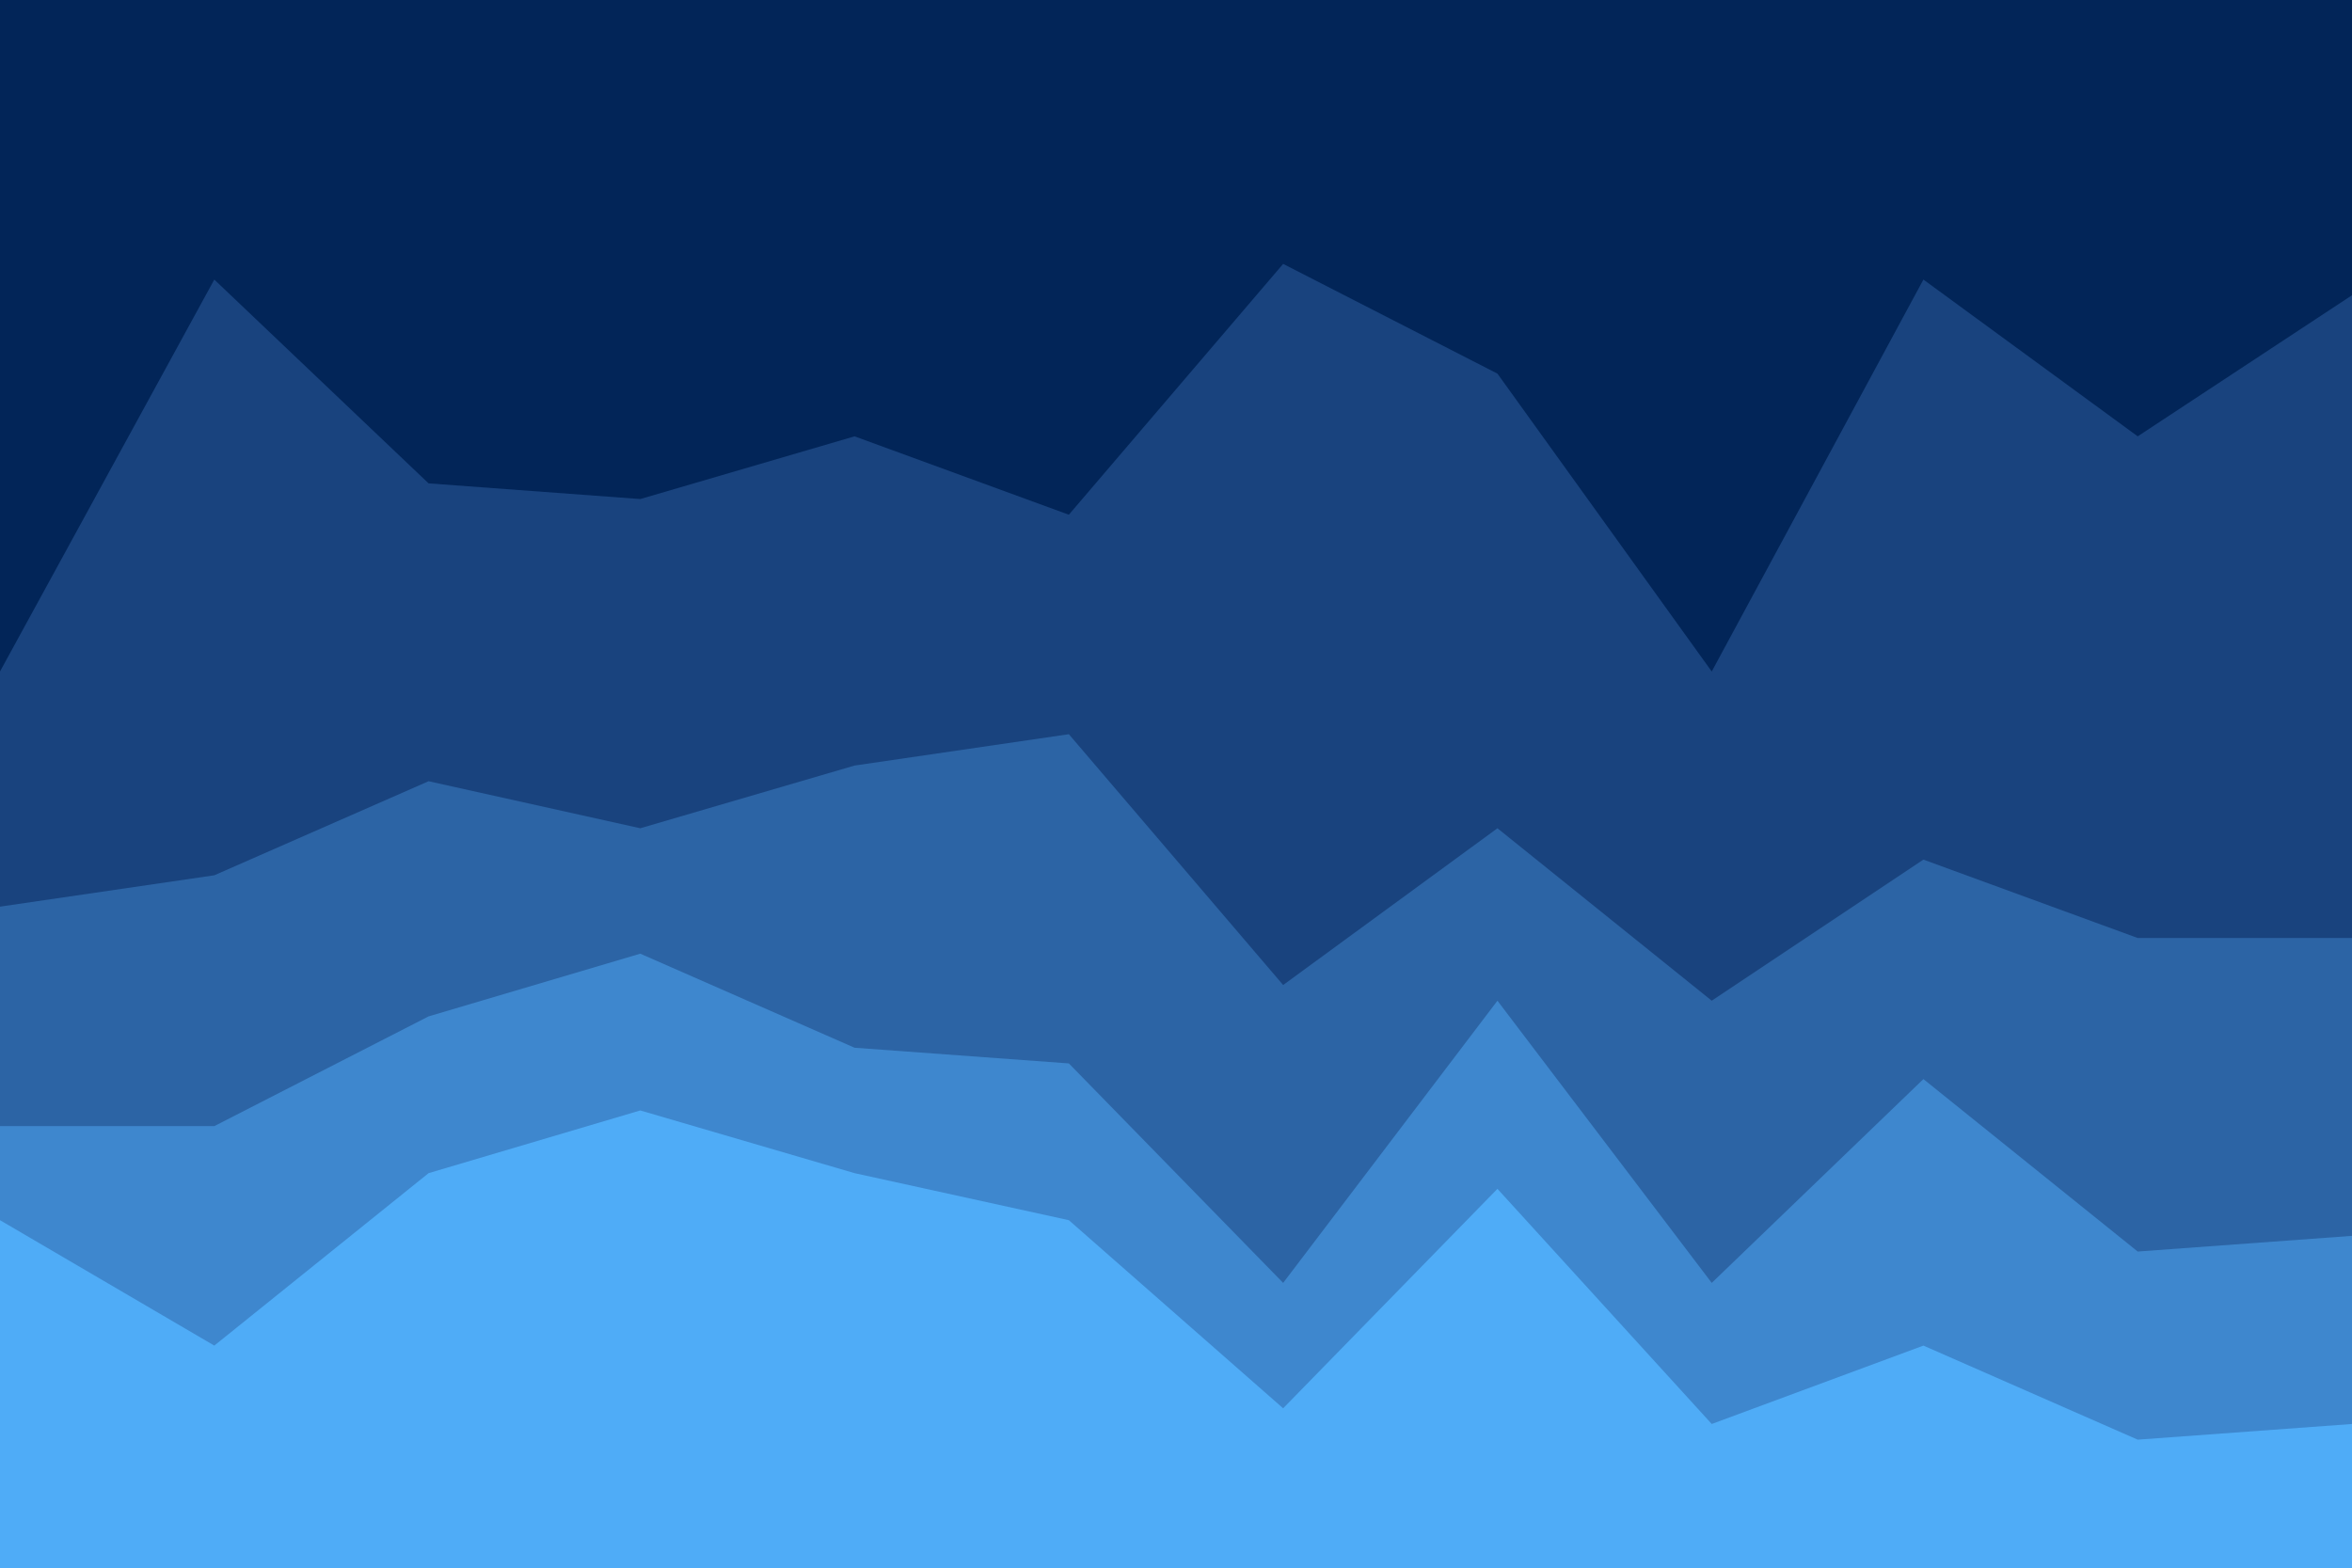
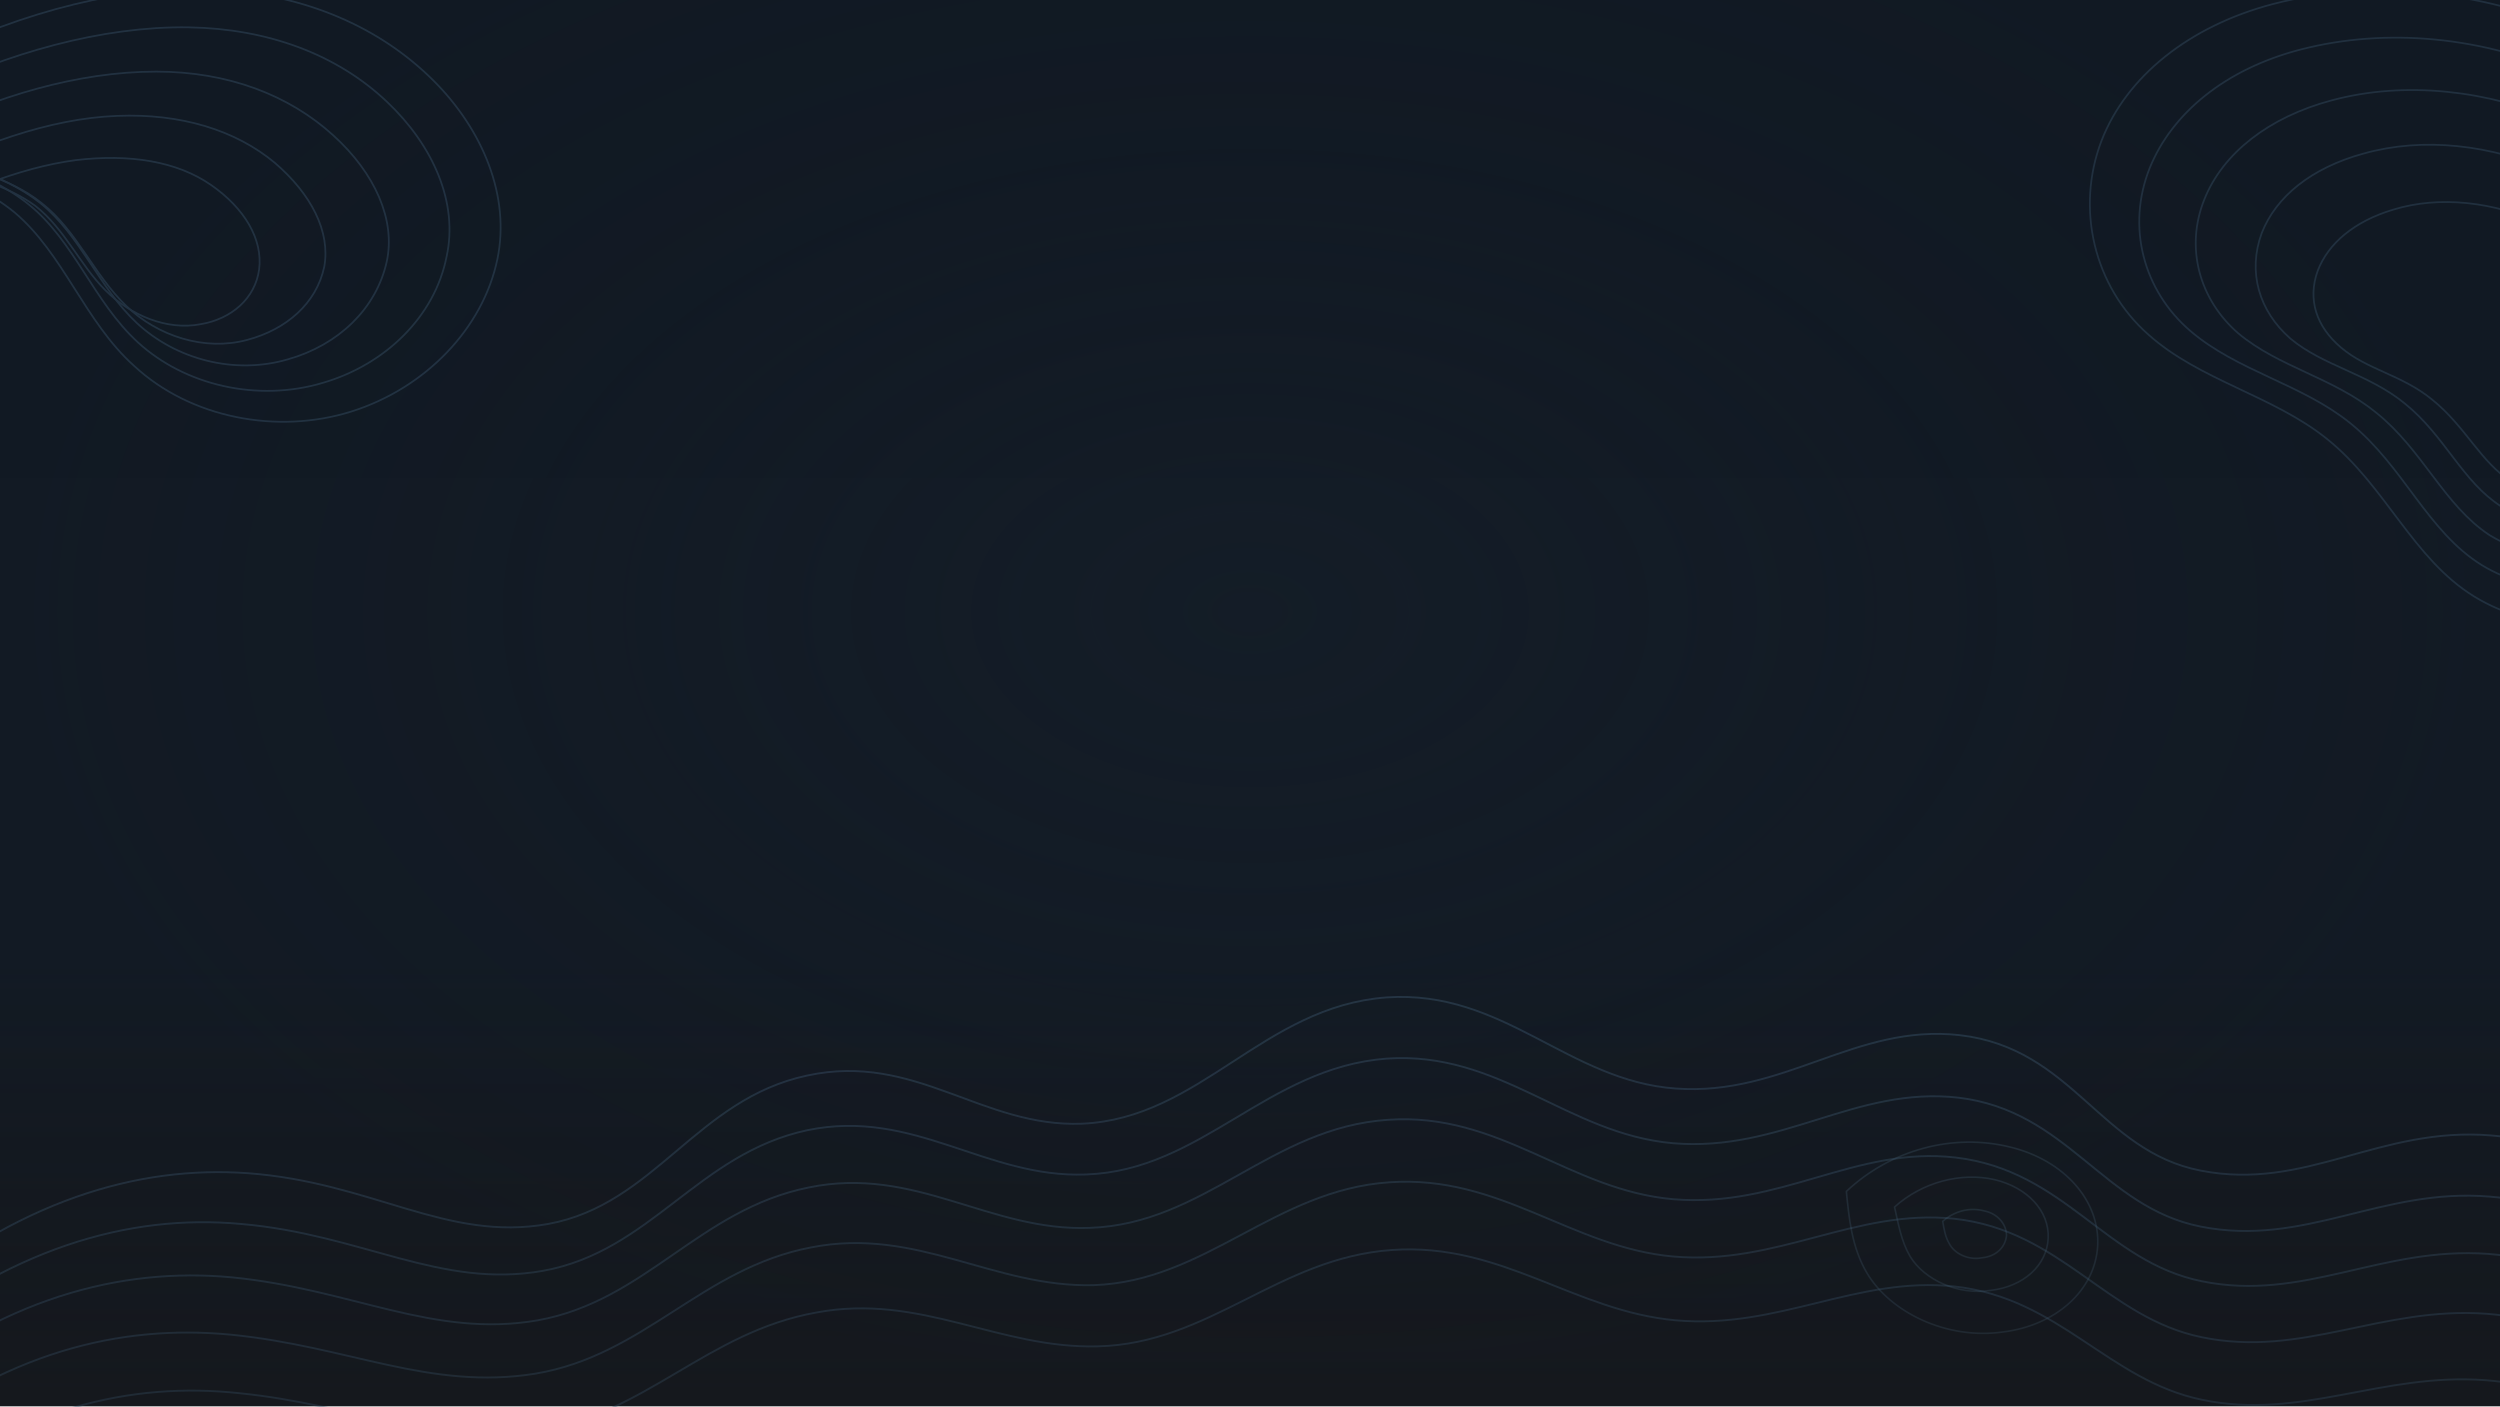
- <svg xmlns="http://www.w3.org/2000/svg" id="visual" viewBox="0 0 900 600" width="900" height="600" version="1.1">
-   <path d="M0 259L82 109L164 187L245 193L327 169L409 199L491 103L573 145L655 259L736 109L818 169L900 115L900 0L818 0L736 0L655 0L573 0L491 0L409 0L327 0L245 0L164 0L82 0L0 0Z" fill="#022558" />
-   <path d="M0 349L82 337L164 301L245 319L327 295L409 283L491 379L573 319L655 385L736 331L818 361L900 361L900 113L818 167L736 107L655 257L573 143L491 101L409 197L327 167L245 191L164 185L82 107L0 257Z" fill="#19437e" />
-   <path d="M0 433L82 433L164 391L245 367L327 403L409 409L491 493L573 385L655 493L736 415L818 481L900 475L900 359L818 359L736 329L655 383L573 317L491 377L409 281L327 293L245 317L164 299L82 335L0 347Z" fill="#2c64a5" />
-   <path d="M0 469L82 517L164 451L245 427L327 451L409 469L491 541L573 457L655 547L736 517L818 553L900 547L900 473L818 479L736 413L655 491L573 383L491 491L409 407L327 401L245 365L164 389L82 431L0 431Z" fill="#3e87ce" />
-   <path d="M0 601L82 601L164 601L245 601L327 601L409 601L491 601L573 601L655 601L736 601L818 601L900 601L900 545L818 551L736 515L655 545L573 455L491 539L409 467L327 449L245 425L164 449L82 515L0 467Z" fill="#4facf7" />
+ <svg xmlns="http://www.w3.org/2000/svg" width="1920" height="1080" viewBox="0 0 1920 1080" fill="none">
+   <defs>
+     <linearGradient id="base" x1="0" y1="0" x2="0" y2="1080" gradientUnits="userSpaceOnUse">
+       <stop stop-color="#111923" />
+       <stop offset="0.68" stop-color="#121A24" />
+       <stop offset="1" stop-color="#15181D" />
+     </linearGradient>
+     <radialGradient id="centerQuiet" cx="0" cy="0" r="1" gradientTransform="translate(960 470) rotate(90) scale(620 980)" gradientUnits="userSpaceOnUse">
+       <stop stop-color="#17212C" stop-opacity="0.34" />
+       <stop offset="0.62" stop-color="#17212C" stop-opacity="0.08" />
+       <stop offset="1" stop-color="#17212C" stop-opacity="0" />
+     </radialGradient>
+     <linearGradient id="bottomFade" x1="960" y1="730" x2="960" y2="1080" gradientUnits="userSpaceOnUse">
+       <stop stop-color="#15181D" stop-opacity="0" />
+       <stop offset="1" stop-color="#15181D" />
+     </linearGradient>
+     <filter id="soften" x="-10%" y="-10%" width="120%" height="120%">
+       <feGaussianBlur stdDeviation="0.3" />
+     </filter>
+   </defs>
+   <rect width="1920" height="1080" fill="url(#base)" />
+   <rect width="1920" height="1080" fill="url(#centerQuiet)" />
+   <g stroke="#42627C" stroke-width="1.35" stroke-linecap="round" stroke-linejoin="round" opacity="0.34" filter="url(#soften)">
+     <path d="M-54 44C18 9 96-12 167-8C235-4 292 21 333 62C371 100 392 151 382 199C371 252 327 298 270 316C213 334 146 321 103 281C65 247 49 195 11 163C-27 132-75 126-111 105" />
+     <path d="M-58 72C5 41 78 20 145 21C206 22 259 42 297 78C333 112 352 156 343 197C334 243 296 280 248 294C198 309 142 296 106 263C72 232 57 185 22 157C-14 128-58 123-94 101" />
+     <path d="M-61 103C-4 74 60 55 120 55C175 55 222 73 256 104C288 133 304 169 297 201C289 237 260 265 221 276C180 288 135 276 105 248C76 221 62 181 31 156C1 132-38 126-73 105" />
+     <path d="M-67 137C-18 112 37 91 90 89C139 87 181 100 211 125C239 149 254 178 249 205C243 233 220 253 190 261C157 270 121 258 97 235C72 211 59 177 32 156C6 135-28 130-62 113" />
+     <path d="M-75 171C-33 149 13 129 58 123C100 118 136 124 162 142C188 160 202 184 199 207C196 229 178 245 154 249C128 254 100 242 81 223C61 203 50 176 27 158C5 142-22 136-54 124" />
+   </g>
+   <g stroke="#42627C" stroke-width="1.35" stroke-linecap="round" stroke-linejoin="round" opacity="0.32" filter="url(#soften)">
+     <path d="M1978 24C1903-8 1819-16 1746 3C1681 20 1633 59 1614 108C1594 160 1608 220 1650 257C1689 292 1746 304 1787 337C1832 373 1853 429 1900 458C1947 487 2011 486 2058 461" />
+     <path d="M1974 58C1907 28 1833 21 1767 38C1709 53 1668 87 1651 129C1633 174 1646 223 1682 254C1718 285 1768 295 1805 325C1846 358 1864 408 1906 434C1947 459 2003 458 2046 437" />
+     <path d="M1968 94C1911 69 1847 62 1791 77C1742 90 1707 118 1693 153C1678 190 1689 230 1719 256C1750 282 1792 290 1825 317C1861 346 1877 388 1912 411C1948 433 1995 432 2034 414" />
+     <path d="M1961 132C1913 111 1861 105 1815 118C1775 129 1748 151 1737 179C1726 209 1735 239 1759 260C1784 281 1819 287 1847 310C1878 335 1891 370 1921 389C1951 408 1989 407 2022 393" />
+     <path d="M1953 172C1915 155 1874 150 1838 161C1808 170 1788 187 1780 208C1772 230 1779 251 1798 267C1818 284 1845 288 1868 307C1894 328 1905 355 1929 370C1954 385 1984 384 2010 373" />
+   </g>
+   <g stroke="#42627C" stroke-width="1.45" stroke-linecap="round" stroke-linejoin="round" opacity="0.38" filter="url(#soften)">
+     <path d="M-82 1003C13 922 106 895 190 901C286 908 343 954 421 940C503 925 535 844 620 826C703 808 754 866 831 863C922 859 970 773 1065 766C1155 760 1204 830 1287 836C1370 842 1425 786 1505 795C1592 805 1613 884 1690 899C1771 915 1827 865 1913 872C1988 878 2037 920 2073 964" />
+     <path d="M-88 1038C5 959 99 932 185 940C278 948 338 990 417 976C500 961 536 886 620 868C702 851 757 905 834 902C923 899 973 820 1065 813C1152 807 1204 871 1285 878C1368 885 1425 834 1504 843C1588 853 1615 927 1690 942C1770 958 1829 912 1912 919C1987 925 2036 965 2074 1007" />
+     <path d="M-91 1074C0 997 93 973 178 981C270 990 333 1028 413 1014C496 999 537 929 621 912C703 895 760 946 837 943C925 940 976 866 1066 860C1152 854 1205 914 1285 921C1367 928 1425 880 1502 889C1586 899 1617 969 1691 984C1769 1000 1829 957 1911 963C1986 969 2036 1008 2074 1049" />
+     <path d="M-88 1113C3 1038 93 1017 177 1025C268 1034 330 1068 411 1055C495 1041 539 974 623 958C704 942 763 989 840 987C926 984 979 914 1067 908C1152 902 1207 958 1285 965C1365 972 1425 928 1501 936C1583 945 1618 1012 1691 1027C1768 1043 1829 1003 1910 1009C1984 1015 2034 1052 2073 1091" />
+     <path d="M-78 1153C13 1081 101 1061 184 1070C273 1079 333 1111 413 1099C496 1086 543 1023 627 1008C707 993 767 1036 843 1034C929 1032 982 966 1069 960C1153 954 1209 1007 1287 1014C1366 1021 1426 980 1501 988C1582 997 1619 1060 1691 1075C1767 1091 1829 1054 1909 1060C1983 1066 2033 1100 2072 1138" />
+   </g>
+   <g stroke="#52728C" stroke-width="1.25" stroke-linecap="round" stroke-linejoin="round" opacity="0.26">
+     <path d="M1418 915C1452 883 1500 870 1544 881C1585 891 1613 922 1611 957C1609 991 1579 1018 1538 1023C1495 1029 1452 1008 1434 978C1422 958 1420 935 1418 915Z" />
+     <path d="M1455 927C1476 908 1506 900 1532 906C1557 912 1574 930 1573 951C1572 972 1554 988 1529 991C1504 995 1478 983 1467 965C1460 953 1458 940 1455 927Z" />
+     <path d="M1492 938C1501 930 1513 927 1524 930C1534 932 1541 940 1541 949C1540 958 1533 965 1522 966C1512 968 1501 963 1497 955C1494 950 1493 944 1492 938Z" />
+   </g>
+   <rect y="720" width="1920" height="360" fill="url(#bottomFade)" opacity="0.34" />
</svg>
